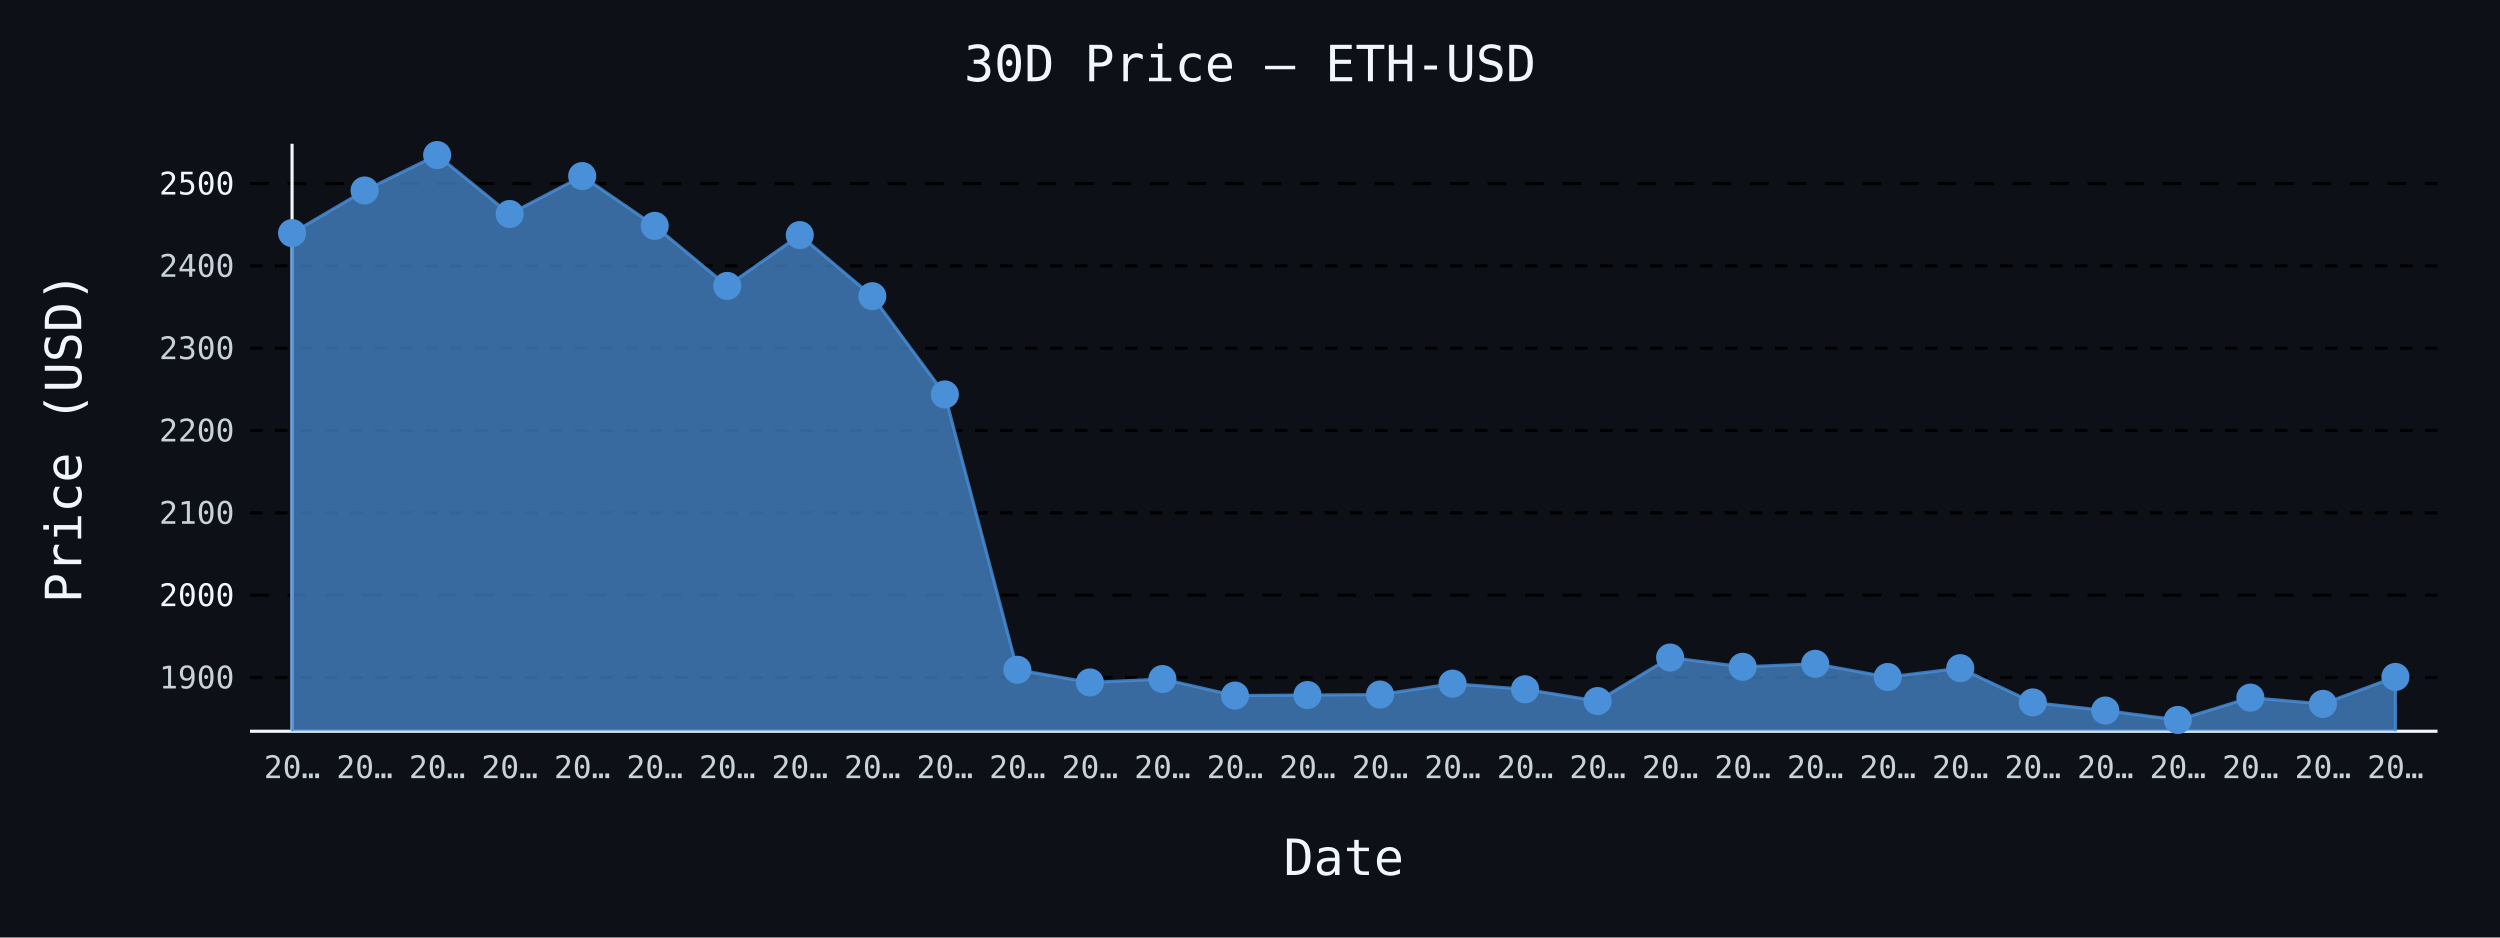
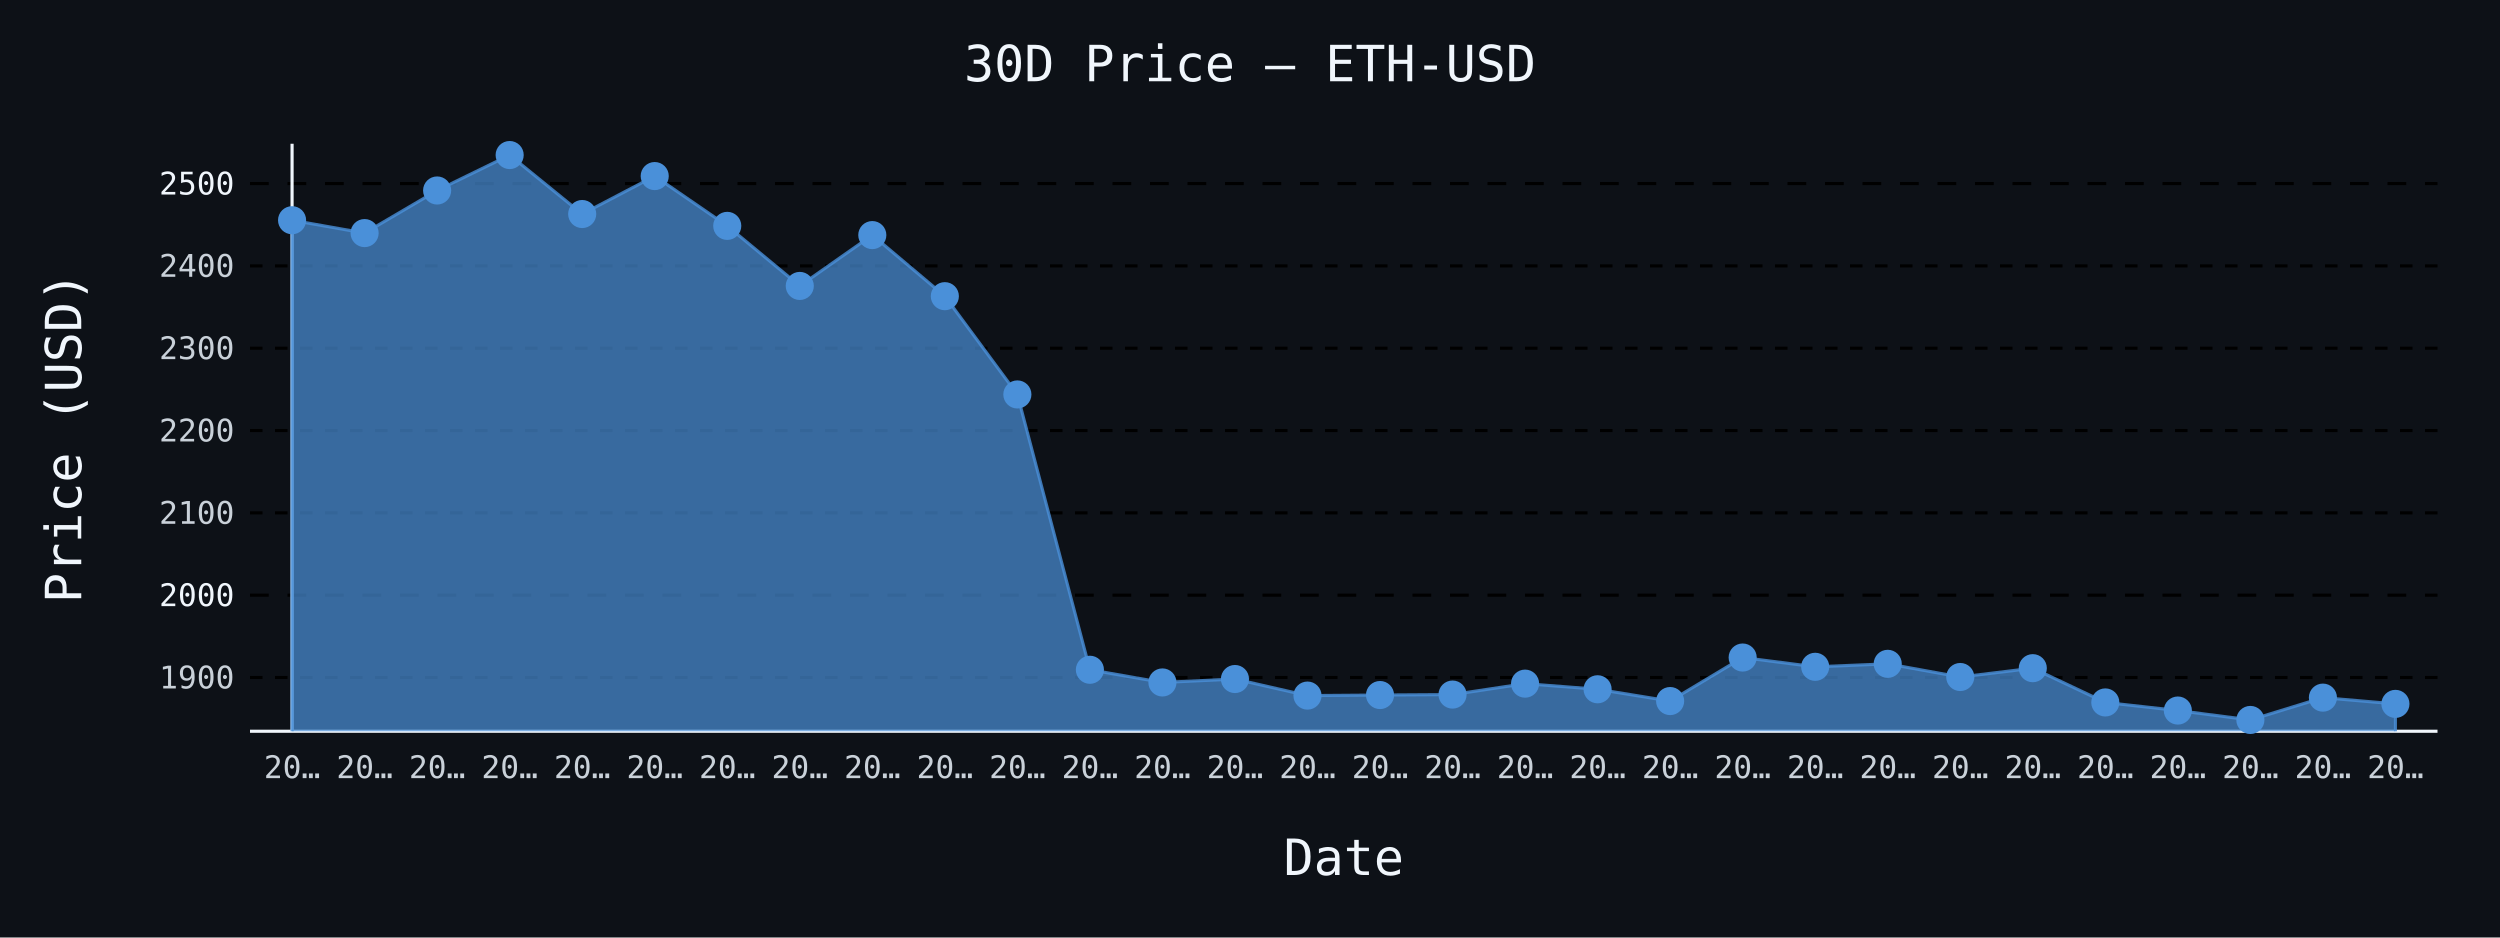
- <svg xmlns="http://www.w3.org/2000/svg" id="chart-4a8dbaa4-bafd-46f2-8d89-fa25b5bf81b6" class="pygal-chart" viewBox="0 0 800 300">
+ <svg xmlns="http://www.w3.org/2000/svg" id="chart-6014bc97-8f22-49c3-848c-123352a5567a" class="pygal-chart" viewBox="0 0 800 300">
  <defs>
-     <style type="text/css">#chart-4a8dbaa4-bafd-46f2-8d89-fa25b5bf81b6{-webkit-user-select:none;-webkit-font-smoothing:antialiased;font-family:monospace}#chart-4a8dbaa4-bafd-46f2-8d89-fa25b5bf81b6 .title{font-family:monospace;font-size:16px}#chart-4a8dbaa4-bafd-46f2-8d89-fa25b5bf81b6 .legends .legend text{font-family:monospace;font-size:14px}#chart-4a8dbaa4-bafd-46f2-8d89-fa25b5bf81b6 .axis text{font-family:monospace;font-size:10px}#chart-4a8dbaa4-bafd-46f2-8d89-fa25b5bf81b6 .axis text.major{font-family:monospace;font-size:10px}#chart-4a8dbaa4-bafd-46f2-8d89-fa25b5bf81b6 .text-overlay text.value{font-family:monospace;font-size:16px}#chart-4a8dbaa4-bafd-46f2-8d89-fa25b5bf81b6 .text-overlay text.label{font-family:monospace;font-size:10px}#chart-4a8dbaa4-bafd-46f2-8d89-fa25b5bf81b6 .tooltip{font-family:monospace;font-size:14px}#chart-4a8dbaa4-bafd-46f2-8d89-fa25b5bf81b6 text.no_data{font-family:monospace;font-size:64px}
- #chart-4a8dbaa4-bafd-46f2-8d89-fa25b5bf81b6{background-color:#0d1117}#chart-4a8dbaa4-bafd-46f2-8d89-fa25b5bf81b6 path,#chart-4a8dbaa4-bafd-46f2-8d89-fa25b5bf81b6 line,#chart-4a8dbaa4-bafd-46f2-8d89-fa25b5bf81b6 rect,#chart-4a8dbaa4-bafd-46f2-8d89-fa25b5bf81b6 circle{-webkit-transition:150ms;-moz-transition:150ms;transition:150ms}#chart-4a8dbaa4-bafd-46f2-8d89-fa25b5bf81b6 .graph &gt; .background{fill:#0d1117}#chart-4a8dbaa4-bafd-46f2-8d89-fa25b5bf81b6 .plot &gt; .background{fill:#0d1117}#chart-4a8dbaa4-bafd-46f2-8d89-fa25b5bf81b6 .graph{fill:#c9d1d9}#chart-4a8dbaa4-bafd-46f2-8d89-fa25b5bf81b6 text.no_data{fill:#f0f6fc}#chart-4a8dbaa4-bafd-46f2-8d89-fa25b5bf81b6 .title{fill:#f0f6fc}#chart-4a8dbaa4-bafd-46f2-8d89-fa25b5bf81b6 .legends .legend text{fill:#c9d1d9}#chart-4a8dbaa4-bafd-46f2-8d89-fa25b5bf81b6 .legends .legend:hover text{fill:#f0f6fc}#chart-4a8dbaa4-bafd-46f2-8d89-fa25b5bf81b6 .axis .line{stroke:#f0f6fc}#chart-4a8dbaa4-bafd-46f2-8d89-fa25b5bf81b6 .axis .guide.line{stroke:#8b949e}#chart-4a8dbaa4-bafd-46f2-8d89-fa25b5bf81b6 .axis .major.line{stroke:#c9d1d9}#chart-4a8dbaa4-bafd-46f2-8d89-fa25b5bf81b6 .axis text.major{fill:#f0f6fc}#chart-4a8dbaa4-bafd-46f2-8d89-fa25b5bf81b6 .axis.y .guides:hover .guide.line,#chart-4a8dbaa4-bafd-46f2-8d89-fa25b5bf81b6 .line-graph .axis.x .guides:hover .guide.line,#chart-4a8dbaa4-bafd-46f2-8d89-fa25b5bf81b6 .stackedline-graph .axis.x .guides:hover .guide.line,#chart-4a8dbaa4-bafd-46f2-8d89-fa25b5bf81b6 .xy-graph .axis.x .guides:hover .guide.line{stroke:#f0f6fc}#chart-4a8dbaa4-bafd-46f2-8d89-fa25b5bf81b6 .axis .guides:hover text{fill:#f0f6fc}#chart-4a8dbaa4-bafd-46f2-8d89-fa25b5bf81b6 .reactive{fill-opacity:.7;stroke-opacity:.8;stroke-width:1}#chart-4a8dbaa4-bafd-46f2-8d89-fa25b5bf81b6 .ci{stroke:#c9d1d9}#chart-4a8dbaa4-bafd-46f2-8d89-fa25b5bf81b6 .reactive.active,#chart-4a8dbaa4-bafd-46f2-8d89-fa25b5bf81b6 .active .reactive{fill-opacity:.8;stroke-opacity:.9;stroke-width:4}#chart-4a8dbaa4-bafd-46f2-8d89-fa25b5bf81b6 .ci .reactive.active{stroke-width:1.5}#chart-4a8dbaa4-bafd-46f2-8d89-fa25b5bf81b6 .series text{fill:#f0f6fc}#chart-4a8dbaa4-bafd-46f2-8d89-fa25b5bf81b6 .tooltip rect{fill:#0d1117;stroke:#f0f6fc;-webkit-transition:opacity 150ms;-moz-transition:opacity 150ms;transition:opacity 150ms}#chart-4a8dbaa4-bafd-46f2-8d89-fa25b5bf81b6 .tooltip .label{fill:#c9d1d9}#chart-4a8dbaa4-bafd-46f2-8d89-fa25b5bf81b6 .tooltip .label{fill:#c9d1d9}#chart-4a8dbaa4-bafd-46f2-8d89-fa25b5bf81b6 .tooltip .legend{font-size:.8em;fill:#8b949e}#chart-4a8dbaa4-bafd-46f2-8d89-fa25b5bf81b6 .tooltip .x_label{font-size:.6em;fill:#f0f6fc}#chart-4a8dbaa4-bafd-46f2-8d89-fa25b5bf81b6 .tooltip .xlink{font-size:.5em;text-decoration:underline}#chart-4a8dbaa4-bafd-46f2-8d89-fa25b5bf81b6 .tooltip .value{font-size:1.5em}#chart-4a8dbaa4-bafd-46f2-8d89-fa25b5bf81b6 .bound{font-size:.5em}#chart-4a8dbaa4-bafd-46f2-8d89-fa25b5bf81b6 .max-value{font-size:.75em;fill:#8b949e}#chart-4a8dbaa4-bafd-46f2-8d89-fa25b5bf81b6 .map-element{fill:#0d1117;stroke:#8b949e !important}#chart-4a8dbaa4-bafd-46f2-8d89-fa25b5bf81b6 .map-element .reactive{fill-opacity:inherit;stroke-opacity:inherit}#chart-4a8dbaa4-bafd-46f2-8d89-fa25b5bf81b6 .color-0,#chart-4a8dbaa4-bafd-46f2-8d89-fa25b5bf81b6 .color-0 a:visited{stroke:#4a90d9;fill:#4a90d9}#chart-4a8dbaa4-bafd-46f2-8d89-fa25b5bf81b6 .text-overlay .color-0 text{fill:black}
- #chart-4a8dbaa4-bafd-46f2-8d89-fa25b5bf81b6 text.no_data{text-anchor:middle}#chart-4a8dbaa4-bafd-46f2-8d89-fa25b5bf81b6 .guide.line{fill:none}#chart-4a8dbaa4-bafd-46f2-8d89-fa25b5bf81b6 .centered{text-anchor:middle}#chart-4a8dbaa4-bafd-46f2-8d89-fa25b5bf81b6 .title{text-anchor:middle}#chart-4a8dbaa4-bafd-46f2-8d89-fa25b5bf81b6 .legends .legend text{fill-opacity:1}#chart-4a8dbaa4-bafd-46f2-8d89-fa25b5bf81b6 .axis.x text{text-anchor:middle}#chart-4a8dbaa4-bafd-46f2-8d89-fa25b5bf81b6 .axis.x:not(.web) text[transform]{text-anchor:start}#chart-4a8dbaa4-bafd-46f2-8d89-fa25b5bf81b6 .axis.x:not(.web) text[transform].backwards{text-anchor:end}#chart-4a8dbaa4-bafd-46f2-8d89-fa25b5bf81b6 .axis.y text{text-anchor:end}#chart-4a8dbaa4-bafd-46f2-8d89-fa25b5bf81b6 .axis.y text[transform].backwards{text-anchor:start}#chart-4a8dbaa4-bafd-46f2-8d89-fa25b5bf81b6 .axis.y2 text{text-anchor:start}#chart-4a8dbaa4-bafd-46f2-8d89-fa25b5bf81b6 .axis.y2 text[transform].backwards{text-anchor:end}#chart-4a8dbaa4-bafd-46f2-8d89-fa25b5bf81b6 .axis .guide.line{stroke-dasharray:4,4;stroke:black}#chart-4a8dbaa4-bafd-46f2-8d89-fa25b5bf81b6 .axis .major.guide.line{stroke-dasharray:6,6;stroke:black}#chart-4a8dbaa4-bafd-46f2-8d89-fa25b5bf81b6 .horizontal .axis.y .guide.line,#chart-4a8dbaa4-bafd-46f2-8d89-fa25b5bf81b6 .horizontal .axis.y2 .guide.line,#chart-4a8dbaa4-bafd-46f2-8d89-fa25b5bf81b6 .vertical .axis.x .guide.line{opacity:0}#chart-4a8dbaa4-bafd-46f2-8d89-fa25b5bf81b6 .horizontal .axis.always_show .guide.line,#chart-4a8dbaa4-bafd-46f2-8d89-fa25b5bf81b6 .vertical .axis.always_show .guide.line{opacity:1 !important}#chart-4a8dbaa4-bafd-46f2-8d89-fa25b5bf81b6 .axis.y .guides:hover .guide.line,#chart-4a8dbaa4-bafd-46f2-8d89-fa25b5bf81b6 .axis.y2 .guides:hover .guide.line,#chart-4a8dbaa4-bafd-46f2-8d89-fa25b5bf81b6 .axis.x .guides:hover .guide.line{opacity:1}#chart-4a8dbaa4-bafd-46f2-8d89-fa25b5bf81b6 .axis .guides:hover text{opacity:1}#chart-4a8dbaa4-bafd-46f2-8d89-fa25b5bf81b6 .nofill{fill:none}#chart-4a8dbaa4-bafd-46f2-8d89-fa25b5bf81b6 .subtle-fill{fill-opacity:.2}#chart-4a8dbaa4-bafd-46f2-8d89-fa25b5bf81b6 .dot{stroke-width:1px;fill-opacity:1;stroke-opacity:1}#chart-4a8dbaa4-bafd-46f2-8d89-fa25b5bf81b6 .dot.active{stroke-width:5px}#chart-4a8dbaa4-bafd-46f2-8d89-fa25b5bf81b6 .dot.negative{fill:transparent}#chart-4a8dbaa4-bafd-46f2-8d89-fa25b5bf81b6 text,#chart-4a8dbaa4-bafd-46f2-8d89-fa25b5bf81b6 tspan{stroke:none !important}#chart-4a8dbaa4-bafd-46f2-8d89-fa25b5bf81b6 .series text.active{opacity:1}#chart-4a8dbaa4-bafd-46f2-8d89-fa25b5bf81b6 .tooltip rect{fill-opacity:.95;stroke-width:.5}#chart-4a8dbaa4-bafd-46f2-8d89-fa25b5bf81b6 .tooltip text{fill-opacity:1}#chart-4a8dbaa4-bafd-46f2-8d89-fa25b5bf81b6 .showable{visibility:hidden}#chart-4a8dbaa4-bafd-46f2-8d89-fa25b5bf81b6 .showable.shown{visibility:visible}#chart-4a8dbaa4-bafd-46f2-8d89-fa25b5bf81b6 .gauge-background{fill:rgba(229,229,229,1);stroke:none}#chart-4a8dbaa4-bafd-46f2-8d89-fa25b5bf81b6 .bg-lines{stroke:#0d1117;stroke-width:2px}</style>
+     <style type="text/css">#chart-6014bc97-8f22-49c3-848c-123352a5567a{-webkit-user-select:none;-webkit-font-smoothing:antialiased;font-family:monospace}#chart-6014bc97-8f22-49c3-848c-123352a5567a .title{font-family:monospace;font-size:16px}#chart-6014bc97-8f22-49c3-848c-123352a5567a .legends .legend text{font-family:monospace;font-size:14px}#chart-6014bc97-8f22-49c3-848c-123352a5567a .axis text{font-family:monospace;font-size:10px}#chart-6014bc97-8f22-49c3-848c-123352a5567a .axis text.major{font-family:monospace;font-size:10px}#chart-6014bc97-8f22-49c3-848c-123352a5567a .text-overlay text.value{font-family:monospace;font-size:16px}#chart-6014bc97-8f22-49c3-848c-123352a5567a .text-overlay text.label{font-family:monospace;font-size:10px}#chart-6014bc97-8f22-49c3-848c-123352a5567a .tooltip{font-family:monospace;font-size:14px}#chart-6014bc97-8f22-49c3-848c-123352a5567a text.no_data{font-family:monospace;font-size:64px}
+ #chart-6014bc97-8f22-49c3-848c-123352a5567a{background-color:#0d1117}#chart-6014bc97-8f22-49c3-848c-123352a5567a path,#chart-6014bc97-8f22-49c3-848c-123352a5567a line,#chart-6014bc97-8f22-49c3-848c-123352a5567a rect,#chart-6014bc97-8f22-49c3-848c-123352a5567a circle{-webkit-transition:150ms;-moz-transition:150ms;transition:150ms}#chart-6014bc97-8f22-49c3-848c-123352a5567a .graph &gt; .background{fill:#0d1117}#chart-6014bc97-8f22-49c3-848c-123352a5567a .plot &gt; .background{fill:#0d1117}#chart-6014bc97-8f22-49c3-848c-123352a5567a .graph{fill:#c9d1d9}#chart-6014bc97-8f22-49c3-848c-123352a5567a text.no_data{fill:#f0f6fc}#chart-6014bc97-8f22-49c3-848c-123352a5567a .title{fill:#f0f6fc}#chart-6014bc97-8f22-49c3-848c-123352a5567a .legends .legend text{fill:#c9d1d9}#chart-6014bc97-8f22-49c3-848c-123352a5567a .legends .legend:hover text{fill:#f0f6fc}#chart-6014bc97-8f22-49c3-848c-123352a5567a .axis .line{stroke:#f0f6fc}#chart-6014bc97-8f22-49c3-848c-123352a5567a .axis .guide.line{stroke:#8b949e}#chart-6014bc97-8f22-49c3-848c-123352a5567a .axis .major.line{stroke:#c9d1d9}#chart-6014bc97-8f22-49c3-848c-123352a5567a .axis text.major{fill:#f0f6fc}#chart-6014bc97-8f22-49c3-848c-123352a5567a .axis.y .guides:hover .guide.line,#chart-6014bc97-8f22-49c3-848c-123352a5567a .line-graph .axis.x .guides:hover .guide.line,#chart-6014bc97-8f22-49c3-848c-123352a5567a .stackedline-graph .axis.x .guides:hover .guide.line,#chart-6014bc97-8f22-49c3-848c-123352a5567a .xy-graph .axis.x .guides:hover .guide.line{stroke:#f0f6fc}#chart-6014bc97-8f22-49c3-848c-123352a5567a .axis .guides:hover text{fill:#f0f6fc}#chart-6014bc97-8f22-49c3-848c-123352a5567a .reactive{fill-opacity:.7;stroke-opacity:.8;stroke-width:1}#chart-6014bc97-8f22-49c3-848c-123352a5567a .ci{stroke:#c9d1d9}#chart-6014bc97-8f22-49c3-848c-123352a5567a .reactive.active,#chart-6014bc97-8f22-49c3-848c-123352a5567a .active .reactive{fill-opacity:.8;stroke-opacity:.9;stroke-width:4}#chart-6014bc97-8f22-49c3-848c-123352a5567a .ci .reactive.active{stroke-width:1.5}#chart-6014bc97-8f22-49c3-848c-123352a5567a .series text{fill:#f0f6fc}#chart-6014bc97-8f22-49c3-848c-123352a5567a .tooltip rect{fill:#0d1117;stroke:#f0f6fc;-webkit-transition:opacity 150ms;-moz-transition:opacity 150ms;transition:opacity 150ms}#chart-6014bc97-8f22-49c3-848c-123352a5567a .tooltip .label{fill:#c9d1d9}#chart-6014bc97-8f22-49c3-848c-123352a5567a .tooltip .label{fill:#c9d1d9}#chart-6014bc97-8f22-49c3-848c-123352a5567a .tooltip .legend{font-size:.8em;fill:#8b949e}#chart-6014bc97-8f22-49c3-848c-123352a5567a .tooltip .x_label{font-size:.6em;fill:#f0f6fc}#chart-6014bc97-8f22-49c3-848c-123352a5567a .tooltip .xlink{font-size:.5em;text-decoration:underline}#chart-6014bc97-8f22-49c3-848c-123352a5567a .tooltip .value{font-size:1.5em}#chart-6014bc97-8f22-49c3-848c-123352a5567a .bound{font-size:.5em}#chart-6014bc97-8f22-49c3-848c-123352a5567a .max-value{font-size:.75em;fill:#8b949e}#chart-6014bc97-8f22-49c3-848c-123352a5567a .map-element{fill:#0d1117;stroke:#8b949e !important}#chart-6014bc97-8f22-49c3-848c-123352a5567a .map-element .reactive{fill-opacity:inherit;stroke-opacity:inherit}#chart-6014bc97-8f22-49c3-848c-123352a5567a .color-0,#chart-6014bc97-8f22-49c3-848c-123352a5567a .color-0 a:visited{stroke:#4a90d9;fill:#4a90d9}#chart-6014bc97-8f22-49c3-848c-123352a5567a .text-overlay .color-0 text{fill:black}
+ #chart-6014bc97-8f22-49c3-848c-123352a5567a text.no_data{text-anchor:middle}#chart-6014bc97-8f22-49c3-848c-123352a5567a .guide.line{fill:none}#chart-6014bc97-8f22-49c3-848c-123352a5567a .centered{text-anchor:middle}#chart-6014bc97-8f22-49c3-848c-123352a5567a .title{text-anchor:middle}#chart-6014bc97-8f22-49c3-848c-123352a5567a .legends .legend text{fill-opacity:1}#chart-6014bc97-8f22-49c3-848c-123352a5567a .axis.x text{text-anchor:middle}#chart-6014bc97-8f22-49c3-848c-123352a5567a .axis.x:not(.web) text[transform]{text-anchor:start}#chart-6014bc97-8f22-49c3-848c-123352a5567a .axis.x:not(.web) text[transform].backwards{text-anchor:end}#chart-6014bc97-8f22-49c3-848c-123352a5567a .axis.y text{text-anchor:end}#chart-6014bc97-8f22-49c3-848c-123352a5567a .axis.y text[transform].backwards{text-anchor:start}#chart-6014bc97-8f22-49c3-848c-123352a5567a .axis.y2 text{text-anchor:start}#chart-6014bc97-8f22-49c3-848c-123352a5567a .axis.y2 text[transform].backwards{text-anchor:end}#chart-6014bc97-8f22-49c3-848c-123352a5567a .axis .guide.line{stroke-dasharray:4,4;stroke:black}#chart-6014bc97-8f22-49c3-848c-123352a5567a .axis .major.guide.line{stroke-dasharray:6,6;stroke:black}#chart-6014bc97-8f22-49c3-848c-123352a5567a .horizontal .axis.y .guide.line,#chart-6014bc97-8f22-49c3-848c-123352a5567a .horizontal .axis.y2 .guide.line,#chart-6014bc97-8f22-49c3-848c-123352a5567a .vertical .axis.x .guide.line{opacity:0}#chart-6014bc97-8f22-49c3-848c-123352a5567a .horizontal .axis.always_show .guide.line,#chart-6014bc97-8f22-49c3-848c-123352a5567a .vertical .axis.always_show .guide.line{opacity:1 !important}#chart-6014bc97-8f22-49c3-848c-123352a5567a .axis.y .guides:hover .guide.line,#chart-6014bc97-8f22-49c3-848c-123352a5567a .axis.y2 .guides:hover .guide.line,#chart-6014bc97-8f22-49c3-848c-123352a5567a .axis.x .guides:hover .guide.line{opacity:1}#chart-6014bc97-8f22-49c3-848c-123352a5567a .axis .guides:hover text{opacity:1}#chart-6014bc97-8f22-49c3-848c-123352a5567a .nofill{fill:none}#chart-6014bc97-8f22-49c3-848c-123352a5567a .subtle-fill{fill-opacity:.2}#chart-6014bc97-8f22-49c3-848c-123352a5567a .dot{stroke-width:1px;fill-opacity:1;stroke-opacity:1}#chart-6014bc97-8f22-49c3-848c-123352a5567a .dot.active{stroke-width:5px}#chart-6014bc97-8f22-49c3-848c-123352a5567a .dot.negative{fill:transparent}#chart-6014bc97-8f22-49c3-848c-123352a5567a text,#chart-6014bc97-8f22-49c3-848c-123352a5567a tspan{stroke:none !important}#chart-6014bc97-8f22-49c3-848c-123352a5567a .series text.active{opacity:1}#chart-6014bc97-8f22-49c3-848c-123352a5567a .tooltip rect{fill-opacity:.95;stroke-width:.5}#chart-6014bc97-8f22-49c3-848c-123352a5567a .tooltip text{fill-opacity:1}#chart-6014bc97-8f22-49c3-848c-123352a5567a .showable{visibility:hidden}#chart-6014bc97-8f22-49c3-848c-123352a5567a .showable.shown{visibility:visible}#chart-6014bc97-8f22-49c3-848c-123352a5567a .gauge-background{fill:rgba(229,229,229,1);stroke:none}#chart-6014bc97-8f22-49c3-848c-123352a5567a .bg-lines{stroke:#0d1117;stroke-width:2px}</style>
  </defs>
  <g class="graph line-graph vertical">
    <rect x="0" y="0" width="800" height="300" class="background" />
    <g transform="translate(80, 46)" class="plot">
      <rect x="0" y="0" width="700.0" height="188" class="background" />
      <g class="axis y always_show">
        <path d="M0 188 h700" class="line" />
        <g class="guides">
          <path d="M0 170.8 h700" class="guide line" />
          <text x="-5" y="174.3" class="">1900</text>
        </g>
        <g class="guides">
          <path d="M0 144.457 h700" class="major guide line" />
          <text x="-5" y="147.957" class="major">2000</text>
        </g>
        <g class="guides">
          <path d="M0 118.115 h700" class="guide line" />
          <text x="-5" y="121.615" class="">2100</text>
        </g>
        <g class="guides">
          <path d="M0 91.773 h700" class="guide line" />
          <text x="-5" y="95.273" class="">2200</text>
        </g>
        <g class="guides">
          <path d="M0 65.43 h700" class="guide line" />
          <text x="-5" y="68.93" class="">2300</text>
        </g>
        <g class="guides">
          <path d="M0 39.088 h700" class="guide line" />
          <text x="-5" y="42.588" class="">2400</text>
        </g>
        <g class="guides">
          <path d="M0 12.746 h700" class="major guide line" />
          <text x="-5" y="16.246" class="major">2500</text>
        </g>
      </g>
      <g class="axis x">
        <g class="guides">
          <path d="M13.462 0 v188" class="line" />
          <text x="13.462" y="203.0" class="">20…</text>
        </g>
        <g class="guides">
          <path d="M36.671 0 v188" class="guide line" />
          <text x="36.671" y="203.0" class="">20…</text>
        </g>
        <g class="guides">
          <path d="M59.881 0 v188" class="guide line" />
          <text x="59.881" y="203.0" class="">20…</text>
        </g>
        <g class="guides">
          <path d="M83.09 0 v188" class="guide line" />
          <text x="83.09" y="203.0" class="">20…</text>
        </g>
        <g class="guides">
          <path d="M106.3 0 v188" class="guide line" />
          <text x="106.3" y="203.0" class="">20…</text>
        </g>
        <g class="guides">
          <path d="M129.509 0 v188" class="guide line" />
          <text x="129.509" y="203.0" class="">20…</text>
        </g>
        <g class="guides">
          <path d="M152.719 0 v188" class="guide line" />
          <text x="152.719" y="203.0" class="">20…</text>
        </g>
        <g class="guides">
          <path d="M175.928 0 v188" class="guide line" />
          <text x="175.928" y="203.0" class="">20…</text>
        </g>
        <g class="guides">
          <path d="M199.138 0 v188" class="guide line" />
          <text x="199.138" y="203.0" class="">20…</text>
        </g>
        <g class="guides">
          <path d="M222.347 0 v188" class="guide line" />
          <text x="222.347" y="203.0" class="">20…</text>
        </g>
        <g class="guides">
          <path d="M245.557 0 v188" class="guide line" />
          <text x="245.557" y="203.0" class="">20…</text>
        </g>
        <g class="guides">
          <path d="M268.767 0 v188" class="guide line" />
          <text x="268.767" y="203.0" class="">20…</text>
        </g>
        <g class="guides">
          <path d="M291.976 0 v188" class="guide line" />
          <text x="291.976" y="203.0" class="">20…</text>
        </g>
        <g class="guides">
          <path d="M315.186 0 v188" class="guide line" />
          <text x="315.186" y="203.0" class="">20…</text>
        </g>
        <g class="guides">
          <path d="M338.395 0 v188" class="guide line" />
          <text x="338.395" y="203.0" class="">20…</text>
        </g>
        <g class="guides">
          <path d="M361.605 0 v188" class="guide line" />
          <text x="361.605" y="203.0" class="">20…</text>
        </g>
        <g class="guides">
          <path d="M384.814 0 v188" class="guide line" />
          <text x="384.814" y="203.0" class="">20…</text>
        </g>
        <g class="guides">
          <path d="M408.024 0 v188" class="guide line" />
          <text x="408.024" y="203.0" class="">20…</text>
        </g>
        <g class="guides">
          <path d="M431.233 0 v188" class="guide line" />
          <text x="431.233" y="203.0" class="">20…</text>
        </g>
        <g class="guides">
          <path d="M454.443 0 v188" class="guide line" />
          <text x="454.443" y="203.0" class="">20…</text>
        </g>
        <g class="guides">
          <path d="M477.653 0 v188" class="guide line" />
          <text x="477.653" y="203.0" class="">20…</text>
        </g>
        <g class="guides">
          <path d="M500.862 0 v188" class="guide line" />
          <text x="500.862" y="203.0" class="">20…</text>
        </g>
        <g class="guides">
          <path d="M524.072 0 v188" class="guide line" />
          <text x="524.072" y="203.0" class="">20…</text>
        </g>
        <g class="guides">
          <path d="M547.281 0 v188" class="guide line" />
          <text x="547.281" y="203.0" class="">20…</text>
        </g>
        <g class="guides">
          <path d="M570.491 0 v188" class="guide line" />
          <text x="570.491" y="203.0" class="">20…</text>
        </g>
        <g class="guides">
          <path d="M593.7 0 v188" class="guide line" />
          <text x="593.7" y="203.0" class="">20…</text>
        </g>
        <g class="guides">
          <path d="M616.91 0 v188" class="guide line" />
          <text x="616.91" y="203.0" class="">20…</text>
        </g>
        <g class="guides">
          <path d="M640.119 0 v188" class="guide line" />
          <text x="640.119" y="203.0" class="">20…</text>
        </g>
        <g class="guides">
          <path d="M663.329 0 v188" class="guide line" />
          <text x="663.329" y="203.0" class="">20…</text>
        </g>
        <g class="guides">
          <path d="M686.538 0 v188" class="guide line" />
          <text x="686.538" y="203.0" class="">20…</text>
        </g>
      </g>
      <g class="series serie-0 color-0">
-         <path d="M13.462 188 L13.462 28.588 36.671 14.956 59.881 3.615 83.09 22.487 106.3 10.343 129.509 26.28 152.719 45.5 175.928 29.231 199.138 48.779 222.347 80.222 245.557 168.326 268.767 172.386 291.976 171.287 315.186 176.587 338.395 176.413 361.605 176.263 384.814 172.765 408.024 174.567 431.233 178.339 454.443 164.412 477.653 167.378 500.862 166.427 524.072 170.644 547.281 167.818 570.491 178.782 593.7 181.374 616.91 184.385 640.119 177.243 663.329 179.245 686.538 170.618 686.538 188" class="line reactive" />
+         <path d="M13.462 188 L13.462 24.471 36.671 28.588 59.881 14.956 83.09 3.615 106.3 22.487 129.509 10.343 152.719 26.28 175.928 45.5 199.138 29.231 222.347 48.779 245.557 80.222 268.767 168.326 291.976 172.386 315.186 171.287 338.395 176.587 361.605 176.413 384.814 176.263 408.024 172.765 431.233 174.567 454.443 178.339 477.653 164.412 500.862 167.378 524.072 166.427 547.281 170.644 570.491 167.818 593.7 178.782 616.91 181.374 640.119 184.385 663.329 177.243 686.538 179.245 686.538 188" class="line reactive" />
      </g>
    </g>
    <g class="titles">
      <text x="400.0" y="26" class="title plot_title">30D Price — ETH-USD</text>
      <text x="430.0" y="280" class="title">Date</text>
      <text x="0" y="166.0" class="title" transform="rotate(-90 0 140)">Price (USD)</text>
    </g>
    <g transform="translate(80, 46)" class="plot overlay">
      <g class="series serie-0 color-0">
        <g class="dots">
-           <circle cx="13.462" cy="28.588" r="4" class="dot reactive tooltip-trigger" />
-         </g>
-         <g class="dots">
-           <circle cx="36.671" cy="14.956" r="4" class="dot reactive tooltip-trigger" />
-         </g>
-         <g class="dots">
-           <circle cx="59.881" cy="3.615" r="4" class="dot reactive tooltip-trigger" />
-         </g>
-         <g class="dots">
-           <circle cx="83.09" cy="22.487" r="4" class="dot reactive tooltip-trigger" />
-         </g>
-         <g class="dots">
-           <circle cx="106.3" cy="10.343" r="4" class="dot reactive tooltip-trigger" />
-         </g>
-         <g class="dots">
-           <circle cx="129.509" cy="26.28" r="4" class="dot reactive tooltip-trigger" />
-         </g>
-         <g class="dots">
-           <circle cx="152.719" cy="45.5" r="4" class="dot reactive tooltip-trigger" />
-         </g>
-         <g class="dots">
-           <circle cx="175.928" cy="29.231" r="4" class="dot reactive tooltip-trigger" />
-         </g>
-         <g class="dots">
-           <circle cx="199.138" cy="48.779" r="4" class="dot reactive tooltip-trigger" />
-         </g>
-         <g class="dots">
-           <circle cx="222.347" cy="80.222" r="4" class="dot reactive tooltip-trigger" />
-         </g>
-         <g class="dots">
-           <circle cx="245.557" cy="168.326" r="4" class="dot reactive tooltip-trigger" />
-         </g>
-         <g class="dots">
-           <circle cx="268.767" cy="172.386" r="4" class="dot reactive tooltip-trigger" />
-         </g>
-         <g class="dots">
-           <circle cx="291.976" cy="171.287" r="4" class="dot reactive tooltip-trigger" />
-         </g>
-         <g class="dots">
-           <circle cx="315.186" cy="176.587" r="4" class="dot reactive tooltip-trigger" />
-         </g>
-         <g class="dots">
-           <circle cx="338.395" cy="176.413" r="4" class="dot reactive tooltip-trigger" />
-         </g>
-         <g class="dots">
-           <circle cx="361.605" cy="176.263" r="4" class="dot reactive tooltip-trigger" />
-         </g>
-         <g class="dots">
-           <circle cx="384.814" cy="172.765" r="4" class="dot reactive tooltip-trigger" />
-         </g>
-         <g class="dots">
-           <circle cx="408.024" cy="174.567" r="4" class="dot reactive tooltip-trigger" />
-         </g>
-         <g class="dots">
-           <circle cx="431.233" cy="178.339" r="4" class="dot reactive tooltip-trigger" />
-         </g>
-         <g class="dots">
-           <circle cx="454.443" cy="164.412" r="4" class="dot reactive tooltip-trigger" />
-         </g>
-         <g class="dots">
-           <circle cx="477.653" cy="167.378" r="4" class="dot reactive tooltip-trigger" />
-         </g>
-         <g class="dots">
-           <circle cx="500.862" cy="166.427" r="4" class="dot reactive tooltip-trigger" />
-         </g>
-         <g class="dots">
-           <circle cx="524.072" cy="170.644" r="4" class="dot reactive tooltip-trigger" />
-         </g>
-         <g class="dots">
-           <circle cx="547.281" cy="167.818" r="4" class="dot reactive tooltip-trigger" />
-         </g>
-         <g class="dots">
-           <circle cx="570.491" cy="178.782" r="4" class="dot reactive tooltip-trigger" />
-         </g>
-         <g class="dots">
-           <circle cx="593.7" cy="181.374" r="4" class="dot reactive tooltip-trigger" />
-         </g>
-         <g class="dots">
-           <circle cx="616.91" cy="184.385" r="4" class="dot reactive tooltip-trigger" />
-         </g>
-         <g class="dots">
-           <circle cx="640.119" cy="177.243" r="4" class="dot reactive tooltip-trigger" />
-         </g>
-         <g class="dots">
-           <circle cx="663.329" cy="179.245" r="4" class="dot reactive tooltip-trigger" />
-         </g>
-         <g class="dots">
-           <circle cx="686.538" cy="170.618" r="4" class="dot reactive tooltip-trigger" />
+           <circle cx="13.462" cy="24.471" r="4" class="dot reactive tooltip-trigger" />
+         </g>
+         <g class="dots">
+           <circle cx="36.671" cy="28.588" r="4" class="dot reactive tooltip-trigger" />
+         </g>
+         <g class="dots">
+           <circle cx="59.881" cy="14.956" r="4" class="dot reactive tooltip-trigger" />
+         </g>
+         <g class="dots">
+           <circle cx="83.09" cy="3.615" r="4" class="dot reactive tooltip-trigger" />
+         </g>
+         <g class="dots">
+           <circle cx="106.3" cy="22.487" r="4" class="dot reactive tooltip-trigger" />
+         </g>
+         <g class="dots">
+           <circle cx="129.509" cy="10.343" r="4" class="dot reactive tooltip-trigger" />
+         </g>
+         <g class="dots">
+           <circle cx="152.719" cy="26.28" r="4" class="dot reactive tooltip-trigger" />
+         </g>
+         <g class="dots">
+           <circle cx="175.928" cy="45.5" r="4" class="dot reactive tooltip-trigger" />
+         </g>
+         <g class="dots">
+           <circle cx="199.138" cy="29.231" r="4" class="dot reactive tooltip-trigger" />
+         </g>
+         <g class="dots">
+           <circle cx="222.347" cy="48.779" r="4" class="dot reactive tooltip-trigger" />
+         </g>
+         <g class="dots">
+           <circle cx="245.557" cy="80.222" r="4" class="dot reactive tooltip-trigger" />
+         </g>
+         <g class="dots">
+           <circle cx="268.767" cy="168.326" r="4" class="dot reactive tooltip-trigger" />
+         </g>
+         <g class="dots">
+           <circle cx="291.976" cy="172.386" r="4" class="dot reactive tooltip-trigger" />
+         </g>
+         <g class="dots">
+           <circle cx="315.186" cy="171.287" r="4" class="dot reactive tooltip-trigger" />
+         </g>
+         <g class="dots">
+           <circle cx="338.395" cy="176.587" r="4" class="dot reactive tooltip-trigger" />
+         </g>
+         <g class="dots">
+           <circle cx="361.605" cy="176.413" r="4" class="dot reactive tooltip-trigger" />
+         </g>
+         <g class="dots">
+           <circle cx="384.814" cy="176.263" r="4" class="dot reactive tooltip-trigger" />
+         </g>
+         <g class="dots">
+           <circle cx="408.024" cy="172.765" r="4" class="dot reactive tooltip-trigger" />
+         </g>
+         <g class="dots">
+           <circle cx="431.233" cy="174.567" r="4" class="dot reactive tooltip-trigger" />
+         </g>
+         <g class="dots">
+           <circle cx="454.443" cy="178.339" r="4" class="dot reactive tooltip-trigger" />
+         </g>
+         <g class="dots">
+           <circle cx="477.653" cy="164.412" r="4" class="dot reactive tooltip-trigger" />
+         </g>
+         <g class="dots">
+           <circle cx="500.862" cy="167.378" r="4" class="dot reactive tooltip-trigger" />
+         </g>
+         <g class="dots">
+           <circle cx="524.072" cy="166.427" r="4" class="dot reactive tooltip-trigger" />
+         </g>
+         <g class="dots">
+           <circle cx="547.281" cy="170.644" r="4" class="dot reactive tooltip-trigger" />
+         </g>
+         <g class="dots">
+           <circle cx="570.491" cy="167.818" r="4" class="dot reactive tooltip-trigger" />
+         </g>
+         <g class="dots">
+           <circle cx="593.7" cy="178.782" r="4" class="dot reactive tooltip-trigger" />
+         </g>
+         <g class="dots">
+           <circle cx="616.91" cy="181.374" r="4" class="dot reactive tooltip-trigger" />
+         </g>
+         <g class="dots">
+           <circle cx="640.119" cy="184.385" r="4" class="dot reactive tooltip-trigger" />
+         </g>
+         <g class="dots">
+           <circle cx="663.329" cy="177.243" r="4" class="dot reactive tooltip-trigger" />
+         </g>
+         <g class="dots">
+           <circle cx="686.538" cy="179.245" r="4" class="dot reactive tooltip-trigger" />
        </g>
      </g>
    </g>
    <g transform="translate(80, 46)" class="plot text-overlay">
      <g class="series serie-0 color-0" />
    </g>
    <g transform="translate(80, 46)" class="plot tooltip-overlay">
      <g transform="translate(0 0)" style="opacity: 0" class="tooltip">
        <rect rx="0" ry="0" width="0" height="0" class="tooltip-box" />
        <g class="text" />
      </g>
    </g>
  </g>
</svg>
